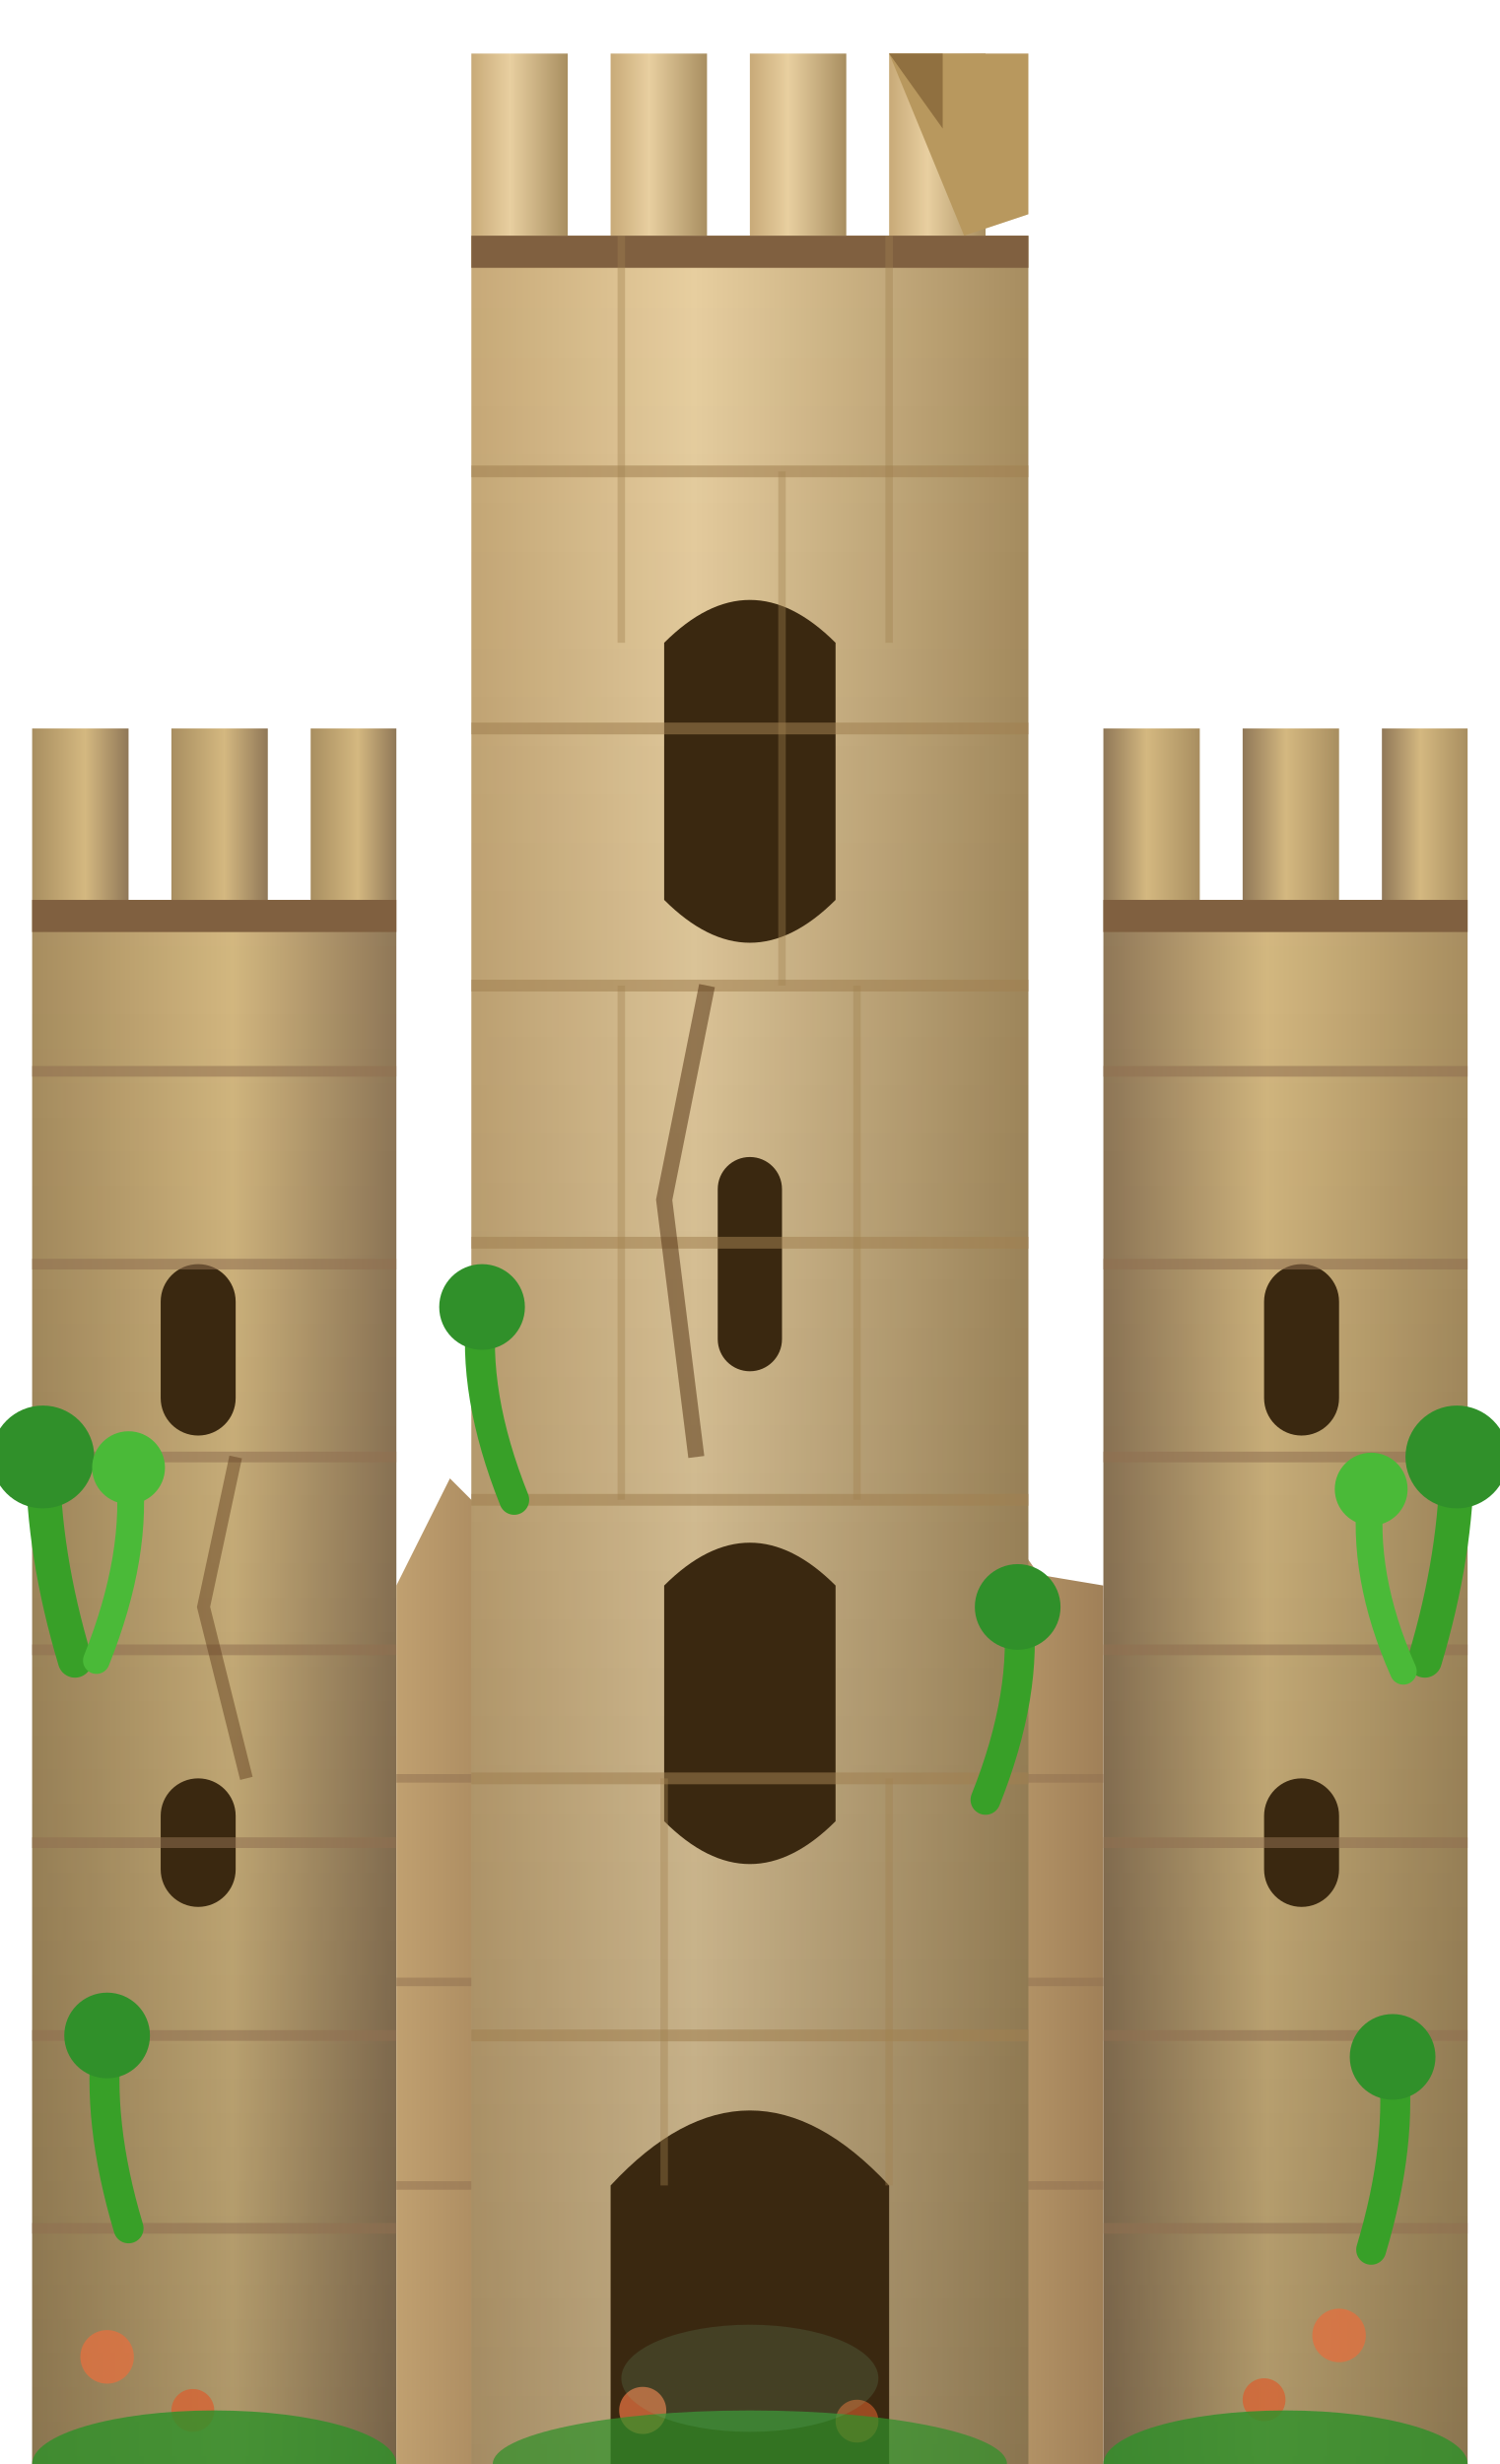
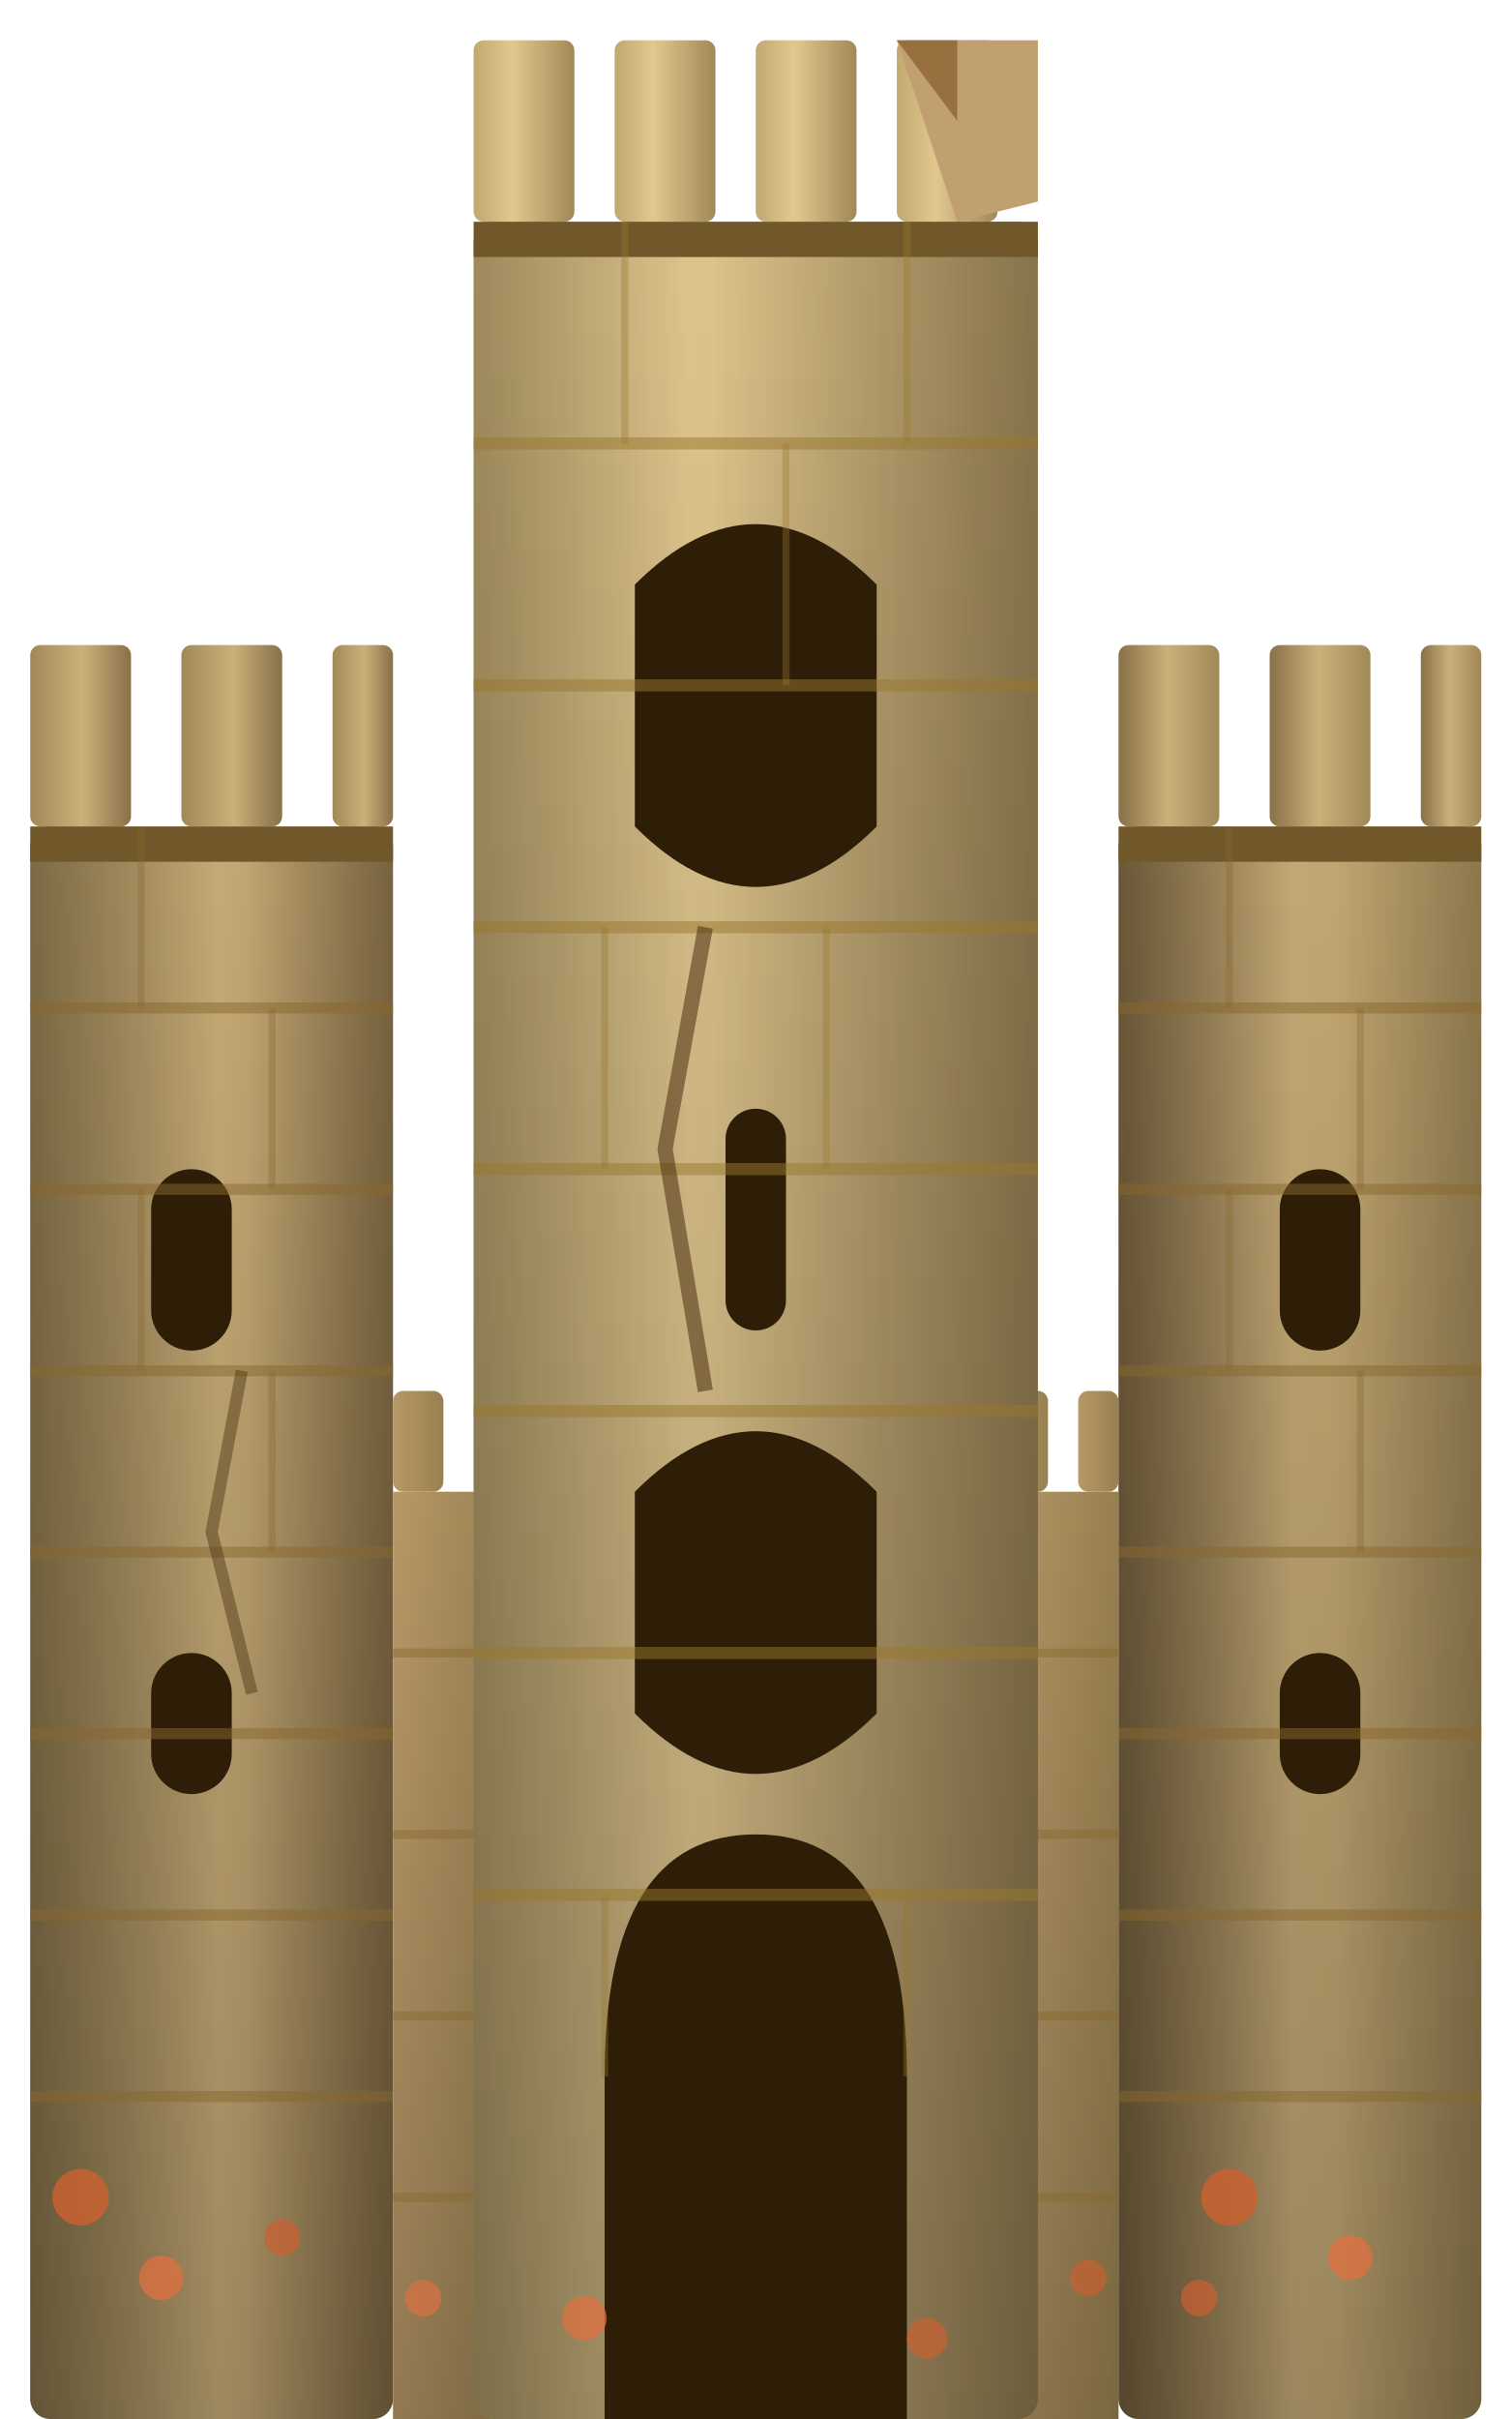
- <svg xmlns="http://www.w3.org/2000/svg" viewBox="0 0 140 230">
+ <svg xmlns="http://www.w3.org/2000/svg" viewBox="0 0 150 240">
  <defs>
    <linearGradient id="ctr" x1="0" y1="0" x2="1" y2="0">
-       <stop offset="0%" stop-color="#c8aa78" />
-       <stop offset="40%" stop-color="#e8cfa0" />
-       <stop offset="100%" stop-color="#a88e60" />
+       <stop offset="0%" stop-color="#c0a870" />
+       <stop offset="38%" stop-color="#e2c890" />
+       <stop offset="100%" stop-color="#a08858" />
    </linearGradient>
-     <linearGradient id="ltv" x1="0" y1="0" x2="1" y2="0">
-       <stop offset="0%" stop-color="#a88e60" />
-       <stop offset="55%" stop-color="#d4b880" />
-       <stop offset="100%" stop-color="#907858" />
+     <linearGradient id="lt" x1="0" y1="0" x2="1" y2="0">
+       <stop offset="0%" stop-color="#a08858" />
+       <stop offset="52%" stop-color="#ccb07a" />
+       <stop offset="100%" stop-color="#887048" />
    </linearGradient>
-     <linearGradient id="rtv" x1="0" y1="0" x2="1" y2="0">
-       <stop offset="0%" stop-color="#907858" />
-       <stop offset="45%" stop-color="#d4b880" />
-       <stop offset="100%" stop-color="#a88e60" />
+     <linearGradient id="rt" x1="0" y1="0" x2="1" y2="0">
+       <stop offset="0%" stop-color="#887048" />
+       <stop offset="48%" stop-color="#ccb07a" />
+       <stop offset="100%" stop-color="#a08858" />
    </linearGradient>
-     <linearGradient id="wall" x1="0" y1="0" x2="1" y2="0">
-       <stop offset="0%" stop-color="#c0a070" />
-       <stop offset="100%" stop-color="#a08058" />
+     <linearGradient id="wl" x1="0" y1="0" x2="1" y2="0">
+       <stop offset="0%" stop-color="#b89868" />
+       <stop offset="100%" stop-color="#988050" />
    </linearGradient>
-     <linearGradient id="shade" x1="0" y1="0" x2="0" y2="1">
-       <stop offset="0%" stop-color="#000000" stop-opacity="0.00" />
-       <stop offset="100%" stop-color="#000000" stop-opacity="0.18" />
+     <linearGradient id="sdl" x1="0" y1="0" x2="1" y2="0">
+       <stop offset="0%" stop-color="#000" stop-opacity="0.22" />
+       <stop offset="60%" stop-color="#000" stop-opacity="0.00" />
+       <stop offset="100%" stop-color="#000" stop-opacity="0.12" />
+     </linearGradient>
+     <linearGradient id="sdc" x1="0" y1="0" x2="1" y2="0">
+       <stop offset="0%" stop-color="#000" stop-opacity="0.18" />
+       <stop offset="42%" stop-color="#000" stop-opacity="0.00" />
+       <stop offset="100%" stop-color="#000" stop-opacity="0.15" />
+     </linearGradient>
+     <linearGradient id="bot" x1="0" y1="0" x2="0" y2="1">
+       <stop offset="0%" stop-color="#000" stop-opacity="0.00" />
+       <stop offset="100%" stop-color="#000" stop-opacity="0.20" />
    </linearGradient>
  </defs>
-   <rect x="3" y="84" width="34" height="146" fill="url(#ltv)" />
-   <rect x="3" y="84" width="34" height="146" fill="url(#shade)" />
-   <rect x="3" y="68" width="9" height="16" fill="url(#ltv)" />
-   <rect x="16" y="68" width="9" height="16" fill="url(#ltv)" />
-   <rect x="29" y="68" width="8" height="16" fill="url(#ltv)" />
-   <rect x="3" y="84" width="34" height="3" fill="#806040" />
-   <rect x="15" y="118" width="7" height="16" rx="3.5" fill="#3a2810" />
-   <rect x="15" y="166" width="7" height="12" rx="3.5" fill="#3a2810" />
-   <line x1="3" y1="100" x2="37" y2="100" stroke="#907050" stroke-width="1.0" opacity="0.55" />
-   <line x1="3" y1="118" x2="37" y2="118" stroke="#907050" stroke-width="1.0" opacity="0.55" />
-   <line x1="3" y1="136" x2="37" y2="136" stroke="#907050" stroke-width="1.0" opacity="0.55" />
-   <line x1="3" y1="154" x2="37" y2="154" stroke="#907050" stroke-width="1.0" opacity="0.55" />
-   <line x1="3" y1="172" x2="37" y2="172" stroke="#907050" stroke-width="1.0" opacity="0.55" />
-   <line x1="3" y1="190" x2="37" y2="190" stroke="#907050" stroke-width="1.0" opacity="0.55" />
-   <line x1="3" y1="208" x2="37" y2="208" stroke="#907050" stroke-width="1.0" opacity="0.55" />
-   <rect x="103" y="84" width="34" height="146" fill="url(#rtv)" />
-   <rect x="103" y="84" width="34" height="146" fill="url(#shade)" />
-   <rect x="103" y="68" width="9" height="16" fill="url(#rtv)" />
-   <rect x="116" y="68" width="9" height="16" fill="url(#rtv)" />
-   <rect x="129" y="68" width="8" height="16" fill="url(#rtv)" />
-   <rect x="103" y="84" width="34" height="3" fill="#806040" />
-   <rect x="118" y="118" width="7" height="16" rx="3.5" fill="#3a2810" />
-   <rect x="118" y="166" width="7" height="12" rx="3.5" fill="#3a2810" />
-   <line x1="103" y1="100" x2="137" y2="100" stroke="#907050" stroke-width="1.0" opacity="0.55" />
-   <line x1="103" y1="118" x2="137" y2="118" stroke="#907050" stroke-width="1.0" opacity="0.55" />
-   <line x1="103" y1="136" x2="137" y2="136" stroke="#907050" stroke-width="1.0" opacity="0.55" />
-   <line x1="103" y1="154" x2="137" y2="154" stroke="#907050" stroke-width="1.0" opacity="0.55" />
-   <line x1="103" y1="172" x2="137" y2="172" stroke="#907050" stroke-width="1.0" opacity="0.55" />
-   <line x1="103" y1="190" x2="137" y2="190" stroke="#907050" stroke-width="1.0" opacity="0.55" />
-   <line x1="103" y1="208" x2="137" y2="208" stroke="#907050" stroke-width="1.0" opacity="0.55" />
-   <polygon points="37,148 42,138 48,144 50,148 50,230 37,230" fill="url(#wall)" />
-   <polygon points="90,148 92,140 97,147 103,148 103,230 90,230" fill="url(#wall)" />
-   <line x1="37" y1="166" x2="50" y2="166" stroke="#907050" stroke-width="0.8" opacity="0.50" />
-   <line x1="37" y1="185" x2="50" y2="185" stroke="#907050" stroke-width="0.8" opacity="0.50" />
-   <line x1="37" y1="204" x2="50" y2="204" stroke="#907050" stroke-width="0.8" opacity="0.50" />
-   <line x1="90" y1="166" x2="103" y2="166" stroke="#907050" stroke-width="0.8" opacity="0.50" />
-   <line x1="90" y1="185" x2="103" y2="185" stroke="#907050" stroke-width="0.8" opacity="0.50" />
-   <line x1="90" y1="204" x2="103" y2="204" stroke="#907050" stroke-width="0.8" opacity="0.50" />
-   <rect x="44" y="22" width="52" height="208" fill="url(#ctr)" />
-   <rect x="44" y="22" width="52" height="208" fill="url(#shade)" />
-   <rect x="44" y="5" width="9" height="17" fill="url(#ctr)" />
-   <rect x="57" y="5" width="9" height="17" fill="url(#ctr)" />
-   <rect x="70" y="5" width="9" height="17" fill="url(#ctr)" />
-   <rect x="83" y="5" width="9" height="17" fill="url(#ctr)" />
-   <rect x="44" y="22" width="52" height="3" fill="#806040" />
-   <path d="M62,60 L62,84 Q70,92 78,84 L78,60 Q70,52 62,60 Z" fill="#3a2810" />
-   <rect x="67" y="108" width="6" height="20" rx="3" fill="#3a2810" />
-   <path d="M62,148 L62,170 Q70,178 78,170 L78,148 Q70,140 62,148 Z" fill="#3a2810" />
-   <path d="M57,204 L57,230 L83,230 L83,204 Q70,190 57,204 Z" fill="#3a2810" />
-   <line x1="44" y1="44" x2="96" y2="44" stroke="#a08050" stroke-width="1.1" opacity="0.55" />
-   <line x1="44" y1="68" x2="96" y2="68" stroke="#a08050" stroke-width="1.1" opacity="0.55" />
-   <line x1="44" y1="92" x2="96" y2="92" stroke="#a08050" stroke-width="1.1" opacity="0.55" />
-   <line x1="44" y1="116" x2="96" y2="116" stroke="#a08050" stroke-width="1.1" opacity="0.55" />
-   <line x1="44" y1="140" x2="96" y2="140" stroke="#a08050" stroke-width="1.1" opacity="0.55" />
-   <line x1="44" y1="166" x2="96" y2="166" stroke="#a08050" stroke-width="1.1" opacity="0.55" />
-   <line x1="44" y1="190" x2="96" y2="190" stroke="#a08050" stroke-width="1.1" opacity="0.55" />
-   <line x1="58" y1="22" x2="58" y2="60" stroke="#a08050" stroke-width="0.7" opacity="0.38" />
-   <line x1="73" y1="44" x2="73" y2="92" stroke="#a08050" stroke-width="0.7" opacity="0.38" />
-   <line x1="83" y1="22" x2="83" y2="60" stroke="#a08050" stroke-width="0.7" opacity="0.38" />
-   <line x1="58" y1="92" x2="58" y2="140" stroke="#a08050" stroke-width="0.7" opacity="0.38" />
-   <line x1="80" y1="92" x2="80" y2="140" stroke="#a08050" stroke-width="0.7" opacity="0.38" />
-   <line x1="62" y1="166" x2="62" y2="204" stroke="#a08050" stroke-width="0.7" opacity="0.38" />
-   <line x1="83" y1="166" x2="83" y2="204" stroke="#a08050" stroke-width="0.7" opacity="0.38" />
-   <polyline points="66,92 62,112 65,136" stroke="#5a3818" stroke-width="1.5" fill="none" opacity="0.55" />
-   <polyline points="22,136 19,150 23,166" stroke="#5a3818" stroke-width="1.2" fill="none" opacity="0.45" />
-   <polygon points="83,5 96,5 96,20 90,22" fill="#b8985e" />
-   <polygon points="83,5 88,5 88,12" fill="#907040" />
-   <path d="M7,155  Q4,145 4,136" stroke="#38a028" stroke-width="3.2" fill="none" stroke-linecap="round" />
-   <path d="M9,155  Q13,145 12,137" stroke="#4aba38" stroke-width="2.5" fill="none" stroke-linecap="round" />
-   <circle cx="4" cy="136" r="4.8" fill="#30902a" />
-   <circle cx="12" cy="137" r="3.4" fill="#4aba38" />
-   <path d="M12,208 Q9,198 10,190" stroke="#38a028" stroke-width="2.8" fill="none" stroke-linecap="round" />
-   <circle cx="10" cy="190" r="4.0" fill="#30902a" />
-   <path d="M133,155 Q136,145 136,136" stroke="#38a028" stroke-width="3.2" fill="none" stroke-linecap="round" />
-   <path d="M131,156 Q127,147 128,139" stroke="#4aba38" stroke-width="2.5" fill="none" stroke-linecap="round" />
-   <circle cx="136" cy="136" r="4.8" fill="#30902a" />
-   <circle cx="128" cy="139" r="3.4" fill="#4aba38" />
-   <path d="M128,210 Q131,200 130,192" stroke="#38a028" stroke-width="2.8" fill="none" stroke-linecap="round" />
-   <circle cx="130" cy="192" r="4.0" fill="#30902a" />
-   <path d="M48,140 Q44,130 45,122" stroke="#38a028" stroke-width="2.8" fill="none" stroke-linecap="round" />
-   <circle cx="45" cy="122" r="4.0" fill="#30902a" />
-   <path d="M92,168 Q96,158 95,150" stroke="#38a028" stroke-width="2.8" fill="none" stroke-linecap="round" />
-   <circle cx="95" cy="150" r="4.0" fill="#30902a" />
-   <circle cx="10" cy="220" r="2.5" fill="#e07040" opacity="0.80" />
-   <circle cx="18" cy="225" r="2.0" fill="#d86030" opacity="0.75" />
-   <circle cx="125" cy="218" r="2.5" fill="#e07040" opacity="0.80" />
-   <circle cx="118" cy="224" r="2.0" fill="#d86030" opacity="0.75" />
-   <circle cx="60" cy="225" r="2.2" fill="#e07040" opacity="0.75" />
-   <circle cx="80" cy="226" r="2.0" fill="#c05828" opacity="0.70" />
-   <ellipse cx="20" cy="230" rx="17" ry="5" fill="#30902a" opacity="0.82" />
-   <ellipse cx="70" cy="230" rx="24" ry="5" fill="#30902a" opacity="0.72" />
-   <ellipse cx="120" cy="230" rx="17" ry="5" fill="#30902a" opacity="0.82" />
-   <ellipse cx="70" cy="222" rx="12" ry="5" fill="#80d0a0" opacity="0.14" />
+   <rect x="3" y="82" width="36" height="158" rx="2" fill="url(#lt)" />
+   <rect x="3" y="82" width="36" height="158" rx="2" fill="url(#sdl)" />
+   <rect x="3" y="82" width="36" height="158" rx="2" fill="url(#bot)" />
+   <rect x="3" y="64" width="10" height="18" rx="1" fill="url(#lt)" />
+   <rect x="18" y="64" width="10" height="18" rx="1" fill="url(#lt)" />
+   <rect x="33" y="64" width="6" height="18" rx="1" fill="url(#lt)" />
+   <rect x="3" y="82" width="36" height="3.5" fill="#70582a" />
+   <rect x="15" y="116" width="8" height="18" rx="4" fill="#2e1e08" />
+   <rect x="15" y="164" width="8" height="14" rx="4" fill="#2e1e08" />
+   <line x1="3" y1="100" x2="39" y2="100" stroke="#88682e" stroke-width="1.1" opacity="0.50" />
+   <line x1="3" y1="118" x2="39" y2="118" stroke="#88682e" stroke-width="1.1" opacity="0.50" />
+   <line x1="3" y1="136" x2="39" y2="136" stroke="#88682e" stroke-width="1.1" opacity="0.50" />
+   <line x1="3" y1="154" x2="39" y2="154" stroke="#88682e" stroke-width="1.1" opacity="0.50" />
+   <line x1="3" y1="172" x2="39" y2="172" stroke="#88682e" stroke-width="1.1" opacity="0.50" />
+   <line x1="3" y1="190" x2="39" y2="190" stroke="#88682e" stroke-width="1.1" opacity="0.50" />
+   <line x1="3" y1="208" x2="39" y2="208" stroke="#88682e" stroke-width="1.1" opacity="0.50" />
+   <line x1="14" y1="82" x2="14" y2="100" stroke="#88682e" stroke-width="0.7" opacity="0.35" />
+   <line x1="27" y1="100" x2="27" y2="118" stroke="#88682e" stroke-width="0.7" opacity="0.35" />
+   <line x1="14" y1="118" x2="14" y2="136" stroke="#88682e" stroke-width="0.7" opacity="0.35" />
+   <line x1="27" y1="136" x2="27" y2="154" stroke="#88682e" stroke-width="0.7" opacity="0.35" />
+   <rect x="111" y="82" width="36" height="158" rx="2" fill="url(#rt)" />
+   <rect x="111" y="82" width="36" height="158" rx="2" fill="url(#sdl)" />
+   <rect x="111" y="82" width="36" height="158" rx="2" fill="url(#bot)" />
+   <rect x="111" y="64" width="10" height="18" rx="1" fill="url(#rt)" />
+   <rect x="126" y="64" width="10" height="18" rx="1" fill="url(#rt)" />
+   <rect x="141" y="64" width="6" height="18" rx="1" fill="url(#rt)" />
+   <rect x="111" y="82" width="36" height="3.5" fill="#70582a" />
+   <rect x="127" y="116" width="8" height="18" rx="4" fill="#2e1e08" />
+   <rect x="127" y="164" width="8" height="14" rx="4" fill="#2e1e08" />
+   <line x1="111" y1="100" x2="147" y2="100" stroke="#88682e" stroke-width="1.1" opacity="0.50" />
+   <line x1="111" y1="118" x2="147" y2="118" stroke="#88682e" stroke-width="1.1" opacity="0.50" />
+   <line x1="111" y1="136" x2="147" y2="136" stroke="#88682e" stroke-width="1.1" opacity="0.50" />
+   <line x1="111" y1="154" x2="147" y2="154" stroke="#88682e" stroke-width="1.1" opacity="0.50" />
+   <line x1="111" y1="172" x2="147" y2="172" stroke="#88682e" stroke-width="1.1" opacity="0.50" />
+   <line x1="111" y1="190" x2="147" y2="190" stroke="#88682e" stroke-width="1.1" opacity="0.50" />
+   <line x1="111" y1="208" x2="147" y2="208" stroke="#88682e" stroke-width="1.1" opacity="0.50" />
+   <line x1="122" y1="82" x2="122" y2="100" stroke="#88682e" stroke-width="0.7" opacity="0.35" />
+   <line x1="135" y1="100" x2="135" y2="118" stroke="#88682e" stroke-width="0.7" opacity="0.35" />
+   <line x1="122" y1="118" x2="122" y2="136" stroke="#88682e" stroke-width="0.7" opacity="0.35" />
+   <line x1="135" y1="136" x2="135" y2="154" stroke="#88682e" stroke-width="0.7" opacity="0.35" />
+   <rect x="39" y="148" width="12" height="92" fill="url(#wl)" />
+   <rect x="39" y="148" width="12" height="92" fill="url(#bot)" />
+   <rect x="99" y="148" width="12" height="92" fill="url(#wl)" />
+   <rect x="99" y="148" width="12" height="92" fill="url(#bot)" />
+   <rect x="39" y="138" width="5" height="10" rx="1" fill="url(#wl)" />
+   <rect x="99" y="138" width="5" height="10" rx="1" fill="url(#wl)" />
+   <rect x="107" y="138" width="4" height="10" rx="1" fill="url(#wl)" />
+   <line x1="39" y1="164" x2="51" y2="164" stroke="#88682e" stroke-width="0.9" opacity="0.45" />
+   <line x1="39" y1="182" x2="51" y2="182" stroke="#88682e" stroke-width="0.9" opacity="0.45" />
+   <line x1="39" y1="200" x2="51" y2="200" stroke="#88682e" stroke-width="0.9" opacity="0.45" />
+   <line x1="39" y1="218" x2="51" y2="218" stroke="#88682e" stroke-width="0.9" opacity="0.45" />
+   <line x1="99" y1="164" x2="111" y2="164" stroke="#88682e" stroke-width="0.9" opacity="0.45" />
+   <line x1="99" y1="182" x2="111" y2="182" stroke="#88682e" stroke-width="0.9" opacity="0.45" />
+   <line x1="99" y1="200" x2="111" y2="200" stroke="#88682e" stroke-width="0.9" opacity="0.45" />
+   <line x1="99" y1="218" x2="111" y2="218" stroke="#88682e" stroke-width="0.9" opacity="0.45" />
+   <rect x="47" y="22" width="56" height="218" rx="2" fill="url(#ctr)" />
+   <rect x="47" y="22" width="56" height="218" rx="2" fill="url(#sdc)" />
+   <rect x="47" y="22" width="56" height="218" rx="2" fill="url(#bot)" />
+   <rect x="47" y="4" width="10" height="18" rx="1" fill="url(#ctr)" />
+   <rect x="61" y="4" width="10" height="18" rx="1" fill="url(#ctr)" />
+   <rect x="75" y="4" width="10" height="18" rx="1" fill="url(#ctr)" />
+   <rect x="89" y="4" width="10" height="18" rx="1" fill="url(#ctr)" />
+   <rect x="47" y="22" width="56" height="3.5" fill="#70582a" />
+   <path d="M63,58 L63,82 Q75,94 87,82 L87,58 Q75,46 63,58 Z" fill="#2e1e08" />
+   <rect x="72" y="110" width="6" height="22" rx="3" fill="#2e1e08" />
+   <path d="M63,148 L63,170 Q75,182 87,170 L87,148 Q75,136 63,148 Z" fill="#2e1e08" />
+   <path d="M60,206 Q60,182 75,182 Q90,182 90,206 L90,240 L60,240 Z" fill="#2e1e08" />
+   <line x1="47" y1="44" x2="103" y2="44" stroke="#98782e" stroke-width="1.2" opacity="0.50" />
+   <line x1="47" y1="68" x2="103" y2="68" stroke="#98782e" stroke-width="1.2" opacity="0.50" />
+   <line x1="47" y1="92" x2="103" y2="92" stroke="#98782e" stroke-width="1.2" opacity="0.50" />
+   <line x1="47" y1="116" x2="103" y2="116" stroke="#98782e" stroke-width="1.2" opacity="0.50" />
+   <line x1="47" y1="140" x2="103" y2="140" stroke="#98782e" stroke-width="1.2" opacity="0.50" />
+   <line x1="47" y1="164" x2="103" y2="164" stroke="#98782e" stroke-width="1.2" opacity="0.50" />
+   <line x1="47" y1="188" x2="103" y2="188" stroke="#98782e" stroke-width="1.2" opacity="0.50" />
+   <line x1="62" y1="22" x2="62" y2="44" stroke="#98782e" stroke-width="0.7" opacity="0.36" />
+   <line x1="78" y1="44" x2="78" y2="68" stroke="#98782e" stroke-width="0.7" opacity="0.36" />
+   <line x1="90" y1="22" x2="90" y2="44" stroke="#98782e" stroke-width="0.7" opacity="0.36" />
+   <line x1="60" y1="92" x2="60" y2="116" stroke="#98782e" stroke-width="0.7" opacity="0.36" />
+   <line x1="82" y1="92" x2="82" y2="116" stroke="#98782e" stroke-width="0.7" opacity="0.36" />
+   <line x1="60" y1="188" x2="60" y2="206" stroke="#98782e" stroke-width="0.7" opacity="0.36" />
+   <line x1="90" y1="188" x2="90" y2="206" stroke="#98782e" stroke-width="0.7" opacity="0.36" />
+   <polyline points="70,92 66,114 70,138" stroke="#4a3010" stroke-width="1.5" fill="none" opacity="0.55" />
+   <polyline points="24,136 21,152 25,168" stroke="#4a3010" stroke-width="1.2" fill="none" opacity="0.45" />
+   <polygon points="89,4 103,4 103,20 95,22" fill="#c0a070" />
+   <polygon points="89,4 95,4 95,12" fill="#987040" />
+   <circle cx="8" cy="218" r="2.8" fill="#cc6030" opacity="0.82" />
+   <circle cx="16" cy="226" r="2.2" fill="#e07040" opacity="0.75" />
+   <circle cx="28" cy="222" r="1.8" fill="#cc6030" opacity="0.70" />
+   <circle cx="122" cy="218" r="2.8" fill="#cc6030" opacity="0.82" />
+   <circle cx="134" cy="224" r="2.2" fill="#e07040" opacity="0.75" />
+   <circle cx="119" cy="228" r="1.8" fill="#cc6030" opacity="0.70" />
+   <circle cx="58" cy="230" r="2.2" fill="#e07040" opacity="0.72" />
+   <circle cx="92" cy="232" r="2.0" fill="#cc6030" opacity="0.68" />
+   <circle cx="42" cy="228" r="1.8" fill="#e07040" opacity="0.65" />
+   <circle cx="108" cy="226" r="1.8" fill="#cc6030" opacity="0.65" />
</svg>
